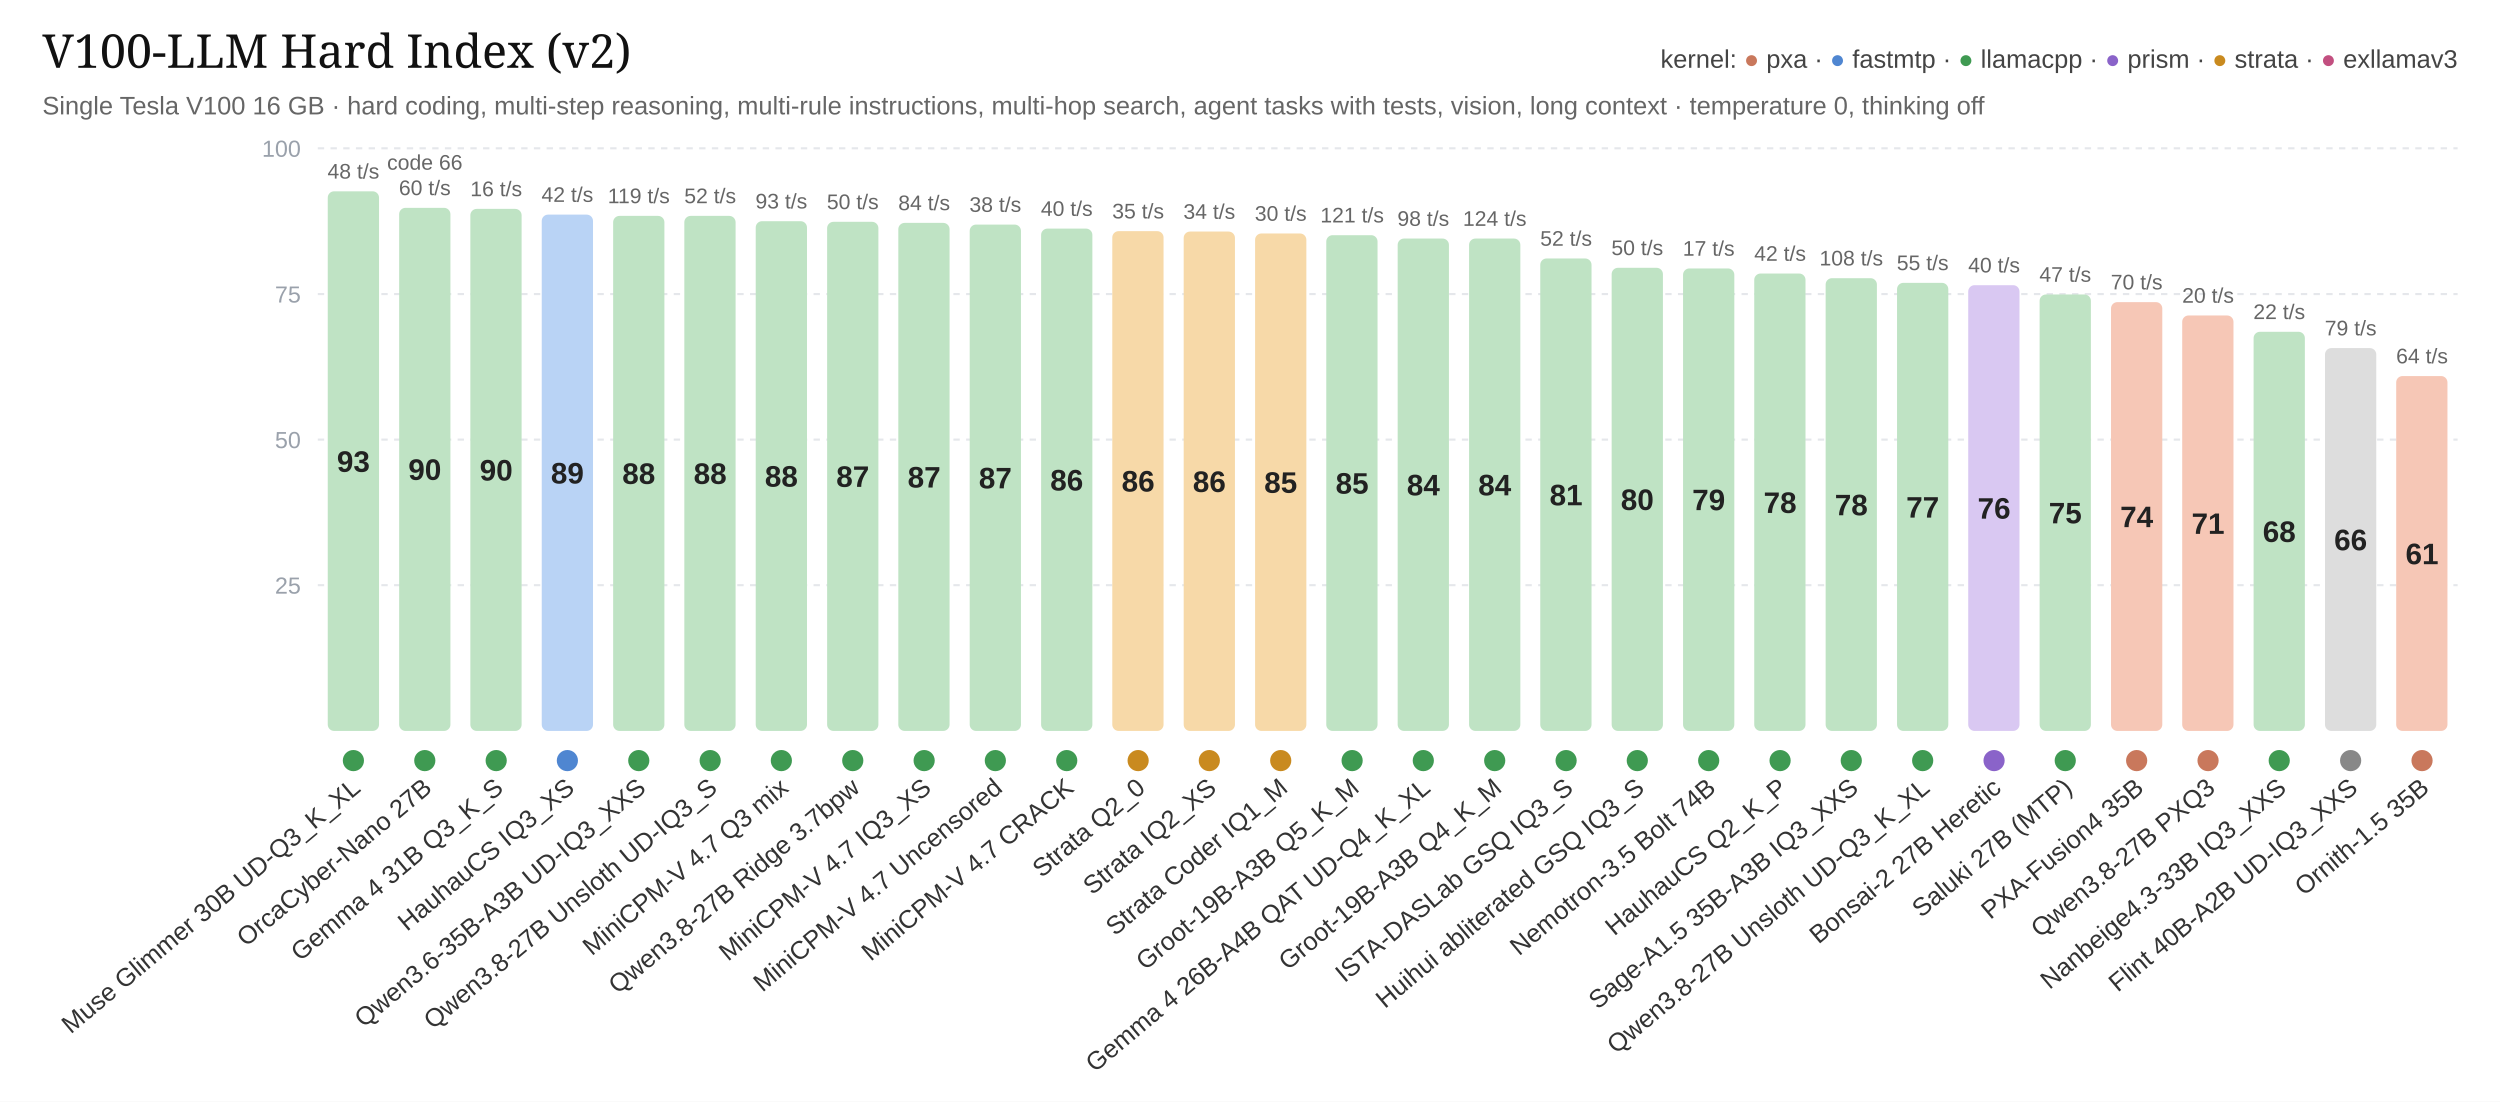
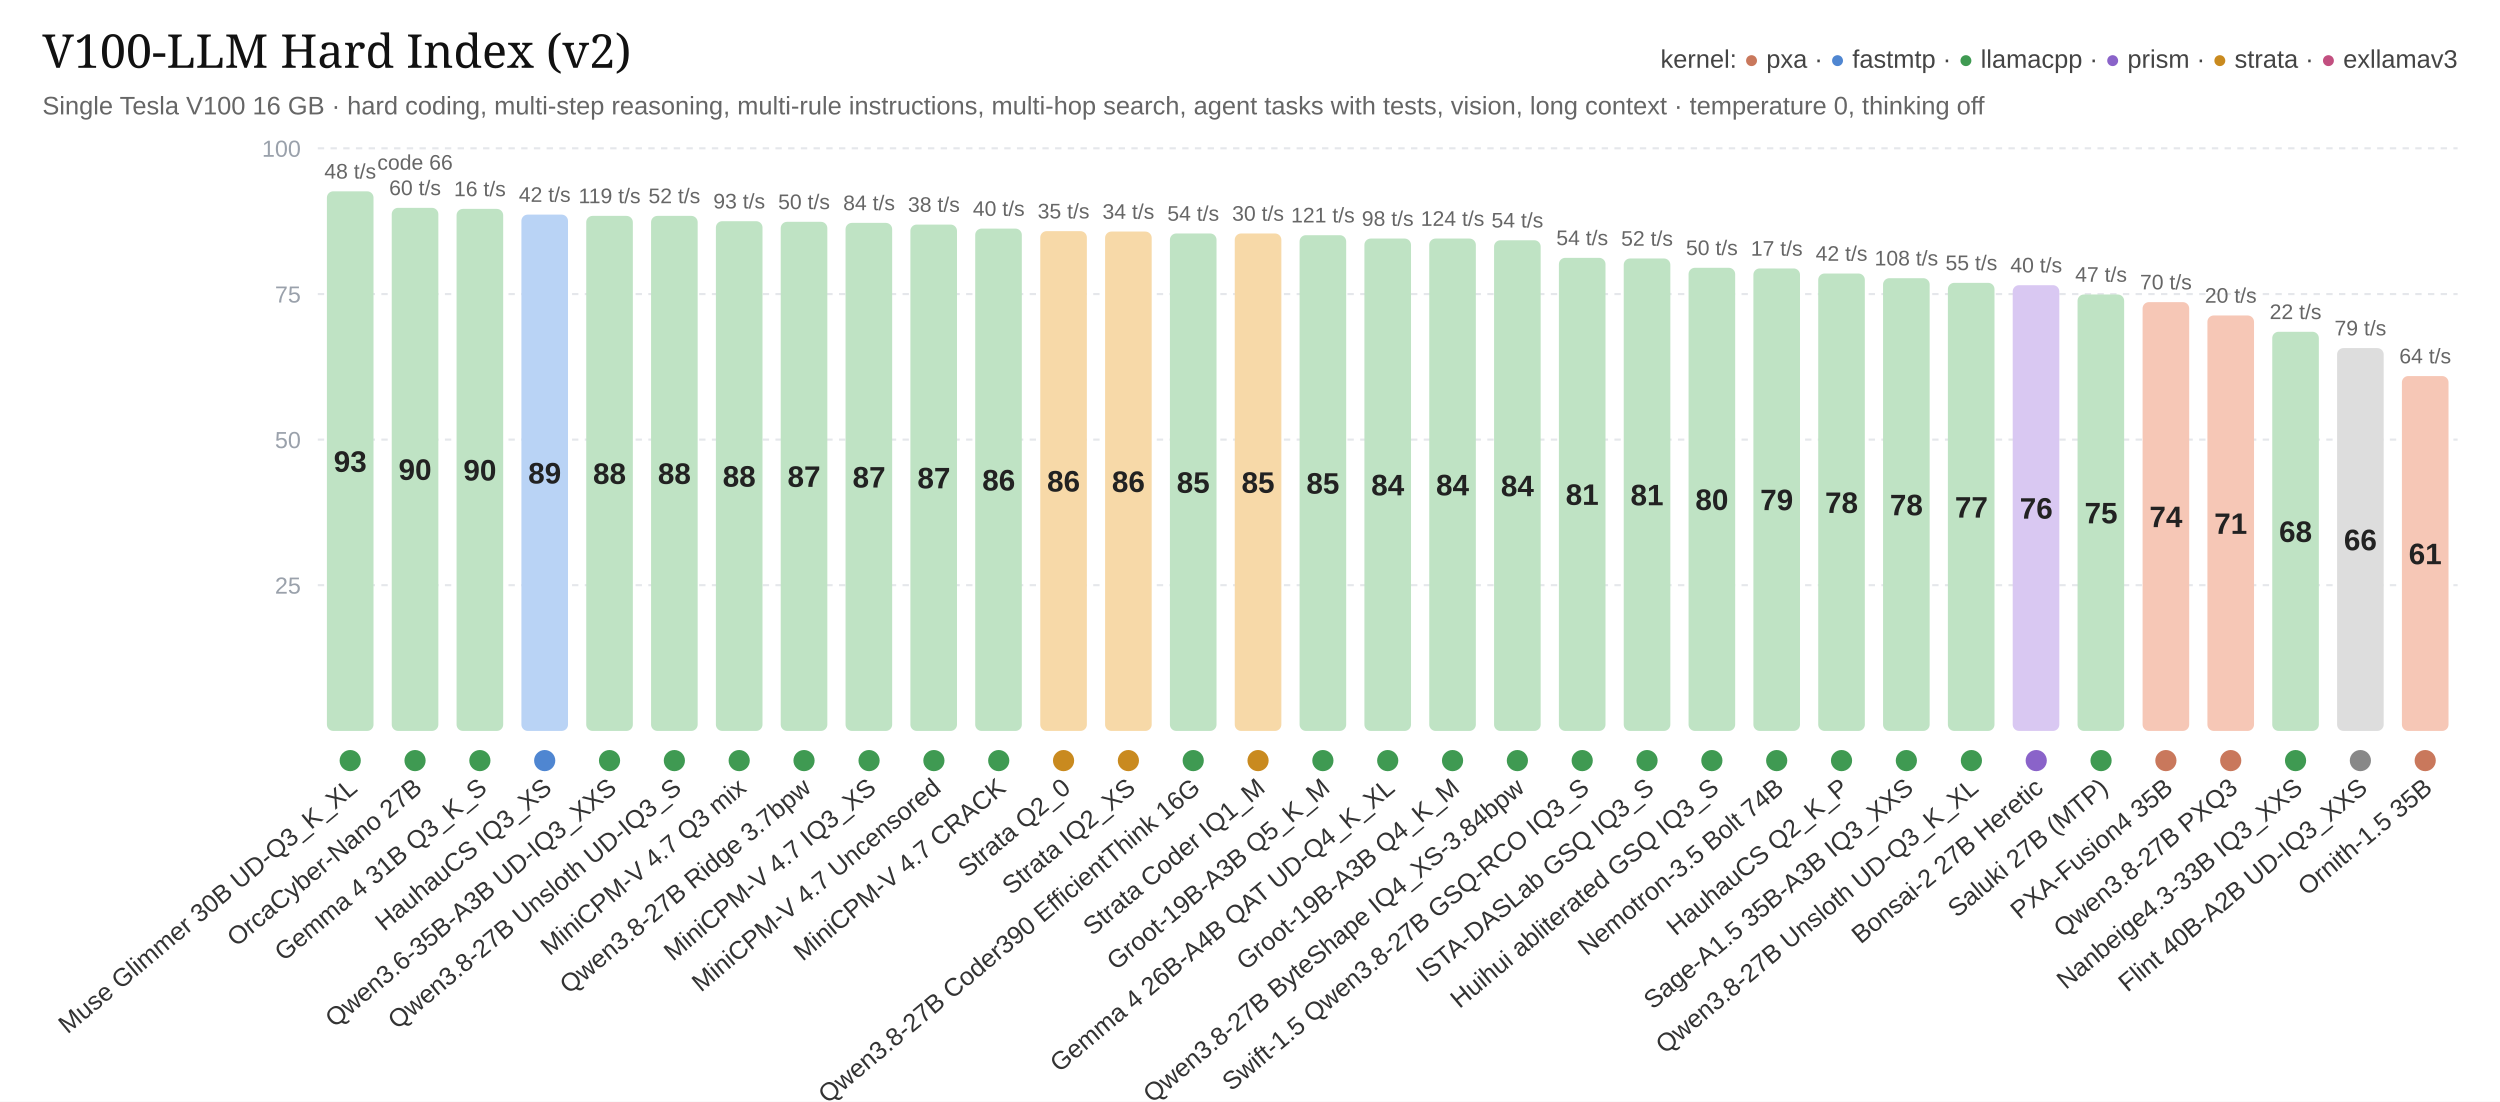
<svg xmlns="http://www.w3.org/2000/svg" viewBox="0 0 1180 520" font-family="Segoe UI, Arial, sans-serif">
  <rect width="1180" height="520" fill="#ffffff" />
  <text x="20" y="32" font-size="22" font-family="Georgia, serif" fill="#111">V100-LLM Hard Index (v2)</text>
  <text x="20" y="54" font-size="12" fill="#666">Single Tesla V100 16 GB · hard coding, multi-step reasoning, multi-rule instructions, multi-hop search, agent tasks with tests, vision, long context · temperature 0, thinking off</text>
  <line x1="150" x2="1160" y1="276.2" y2="276.2" stroke="#e5e7eb" stroke-dasharray="3 3" />
  <text x="142" y="280.2" font-size="11" fill="#9aa1ab" text-anchor="end">25</text>
  <line x1="150" x2="1160" y1="207.5" y2="207.5" stroke="#e5e7eb" stroke-dasharray="3 3" />
  <text x="142" y="211.5" font-size="11" fill="#9aa1ab" text-anchor="end">50</text>
  <line x1="150" x2="1160" y1="138.8" y2="138.8" stroke="#e5e7eb" stroke-dasharray="3 3" />
  <text x="142" y="142.8" font-size="11" fill="#9aa1ab" text-anchor="end">75</text>
  <line x1="150" x2="1160" y1="70.0" y2="70.0" stroke="#e5e7eb" stroke-dasharray="3 3" />
  <text x="142" y="74.0" font-size="11" fill="#9aa1ab" text-anchor="end">100</text>
-   <rect x="154.7" y="90.3" width="24.2" height="254.7" rx="3" fill="#bfe3c4" />
-   <text x="166.8" y="222.7" font-size="14" font-weight="600" fill="#222" text-anchor="middle">93</text>
-   <text x="166.8" y="84.3" font-size="10" fill="#666" text-anchor="middle">48 t/s</text>
-   <circle cx="166.8" cy="359" r="5" fill="#3f9a52" />
-   <text transform="translate(170.8,373) rotate(-40)" font-size="12" fill="#333" text-anchor="end">Muse Glimmer 30B UD-Q3_K_XL</text>
-   <rect x="188.4" y="98.1" width="24.2" height="246.9" rx="3" fill="#bfe3c4" />
-   <text x="200.5" y="226.5" font-size="14" font-weight="600" fill="#222" text-anchor="middle">90</text>
-   <text x="200.5" y="92.1" font-size="10" fill="#666" text-anchor="middle">60 t/s</text>
-   <text x="200.5" y="80.1" font-size="10" fill="#666" text-anchor="middle">code 66</text>
-   <circle cx="200.5" cy="359" r="5" fill="#3f9a52" />
-   <text transform="translate(204.5,373) rotate(-40)" font-size="12" fill="#333" text-anchor="end">OrcaCyber-Nano 27B</text>
-   <rect x="222.0" y="98.6" width="24.2" height="246.4" rx="3" fill="#bfe3c4" />
-   <text x="234.2" y="226.8" font-size="14" font-weight="600" fill="#222" text-anchor="middle">90</text>
-   <text x="234.2" y="92.6" font-size="10" fill="#666" text-anchor="middle">16 t/s</text>
-   <circle cx="234.2" cy="359" r="5" fill="#3f9a52" />
-   <text transform="translate(238.2,373) rotate(-40)" font-size="12" fill="#333" text-anchor="end">Gemma 4 31B Q3_K_S</text>
-   <rect x="255.7" y="101.3" width="24.2" height="243.7" rx="3" fill="#b9d3f5" />
-   <text x="267.8" y="228.2" font-size="14" font-weight="600" fill="#222" text-anchor="middle">89</text>
-   <text x="267.8" y="95.3" font-size="10" fill="#666" text-anchor="middle">42 t/s</text>
-   <circle cx="267.8" cy="359" r="5" fill="#4f86d1" />
-   <text transform="translate(271.8,373) rotate(-40)" font-size="12" fill="#333" text-anchor="end">HauhauCS IQ3_XS</text>
-   <rect x="289.4" y="101.9" width="24.2" height="243.1" rx="3" fill="#bfe3c4" />
-   <text x="301.5" y="228.4" font-size="14" font-weight="600" fill="#222" text-anchor="middle">88</text>
-   <text x="301.5" y="95.9" font-size="10" fill="#666" text-anchor="middle">119 t/s</text>
-   <circle cx="301.5" cy="359" r="5" fill="#3f9a52" />
-   <text transform="translate(305.5,373) rotate(-40)" font-size="12" fill="#333" text-anchor="end">Qwen3.6-35B-A3B UD-IQ3_XXS</text>
-   <rect x="323.0" y="101.9" width="24.2" height="243.1" rx="3" fill="#bfe3c4" />
-   <text x="335.2" y="228.4" font-size="14" font-weight="600" fill="#222" text-anchor="middle">88</text>
-   <text x="335.2" y="95.9" font-size="10" fill="#666" text-anchor="middle">52 t/s</text>
-   <circle cx="335.2" cy="359" r="5" fill="#3f9a52" />
-   <text transform="translate(339.2,373) rotate(-40)" font-size="12" fill="#333" text-anchor="end">Qwen3.8-27B Unsloth UD-IQ3_S</text>
-   <rect x="356.7" y="104.4" width="24.2" height="240.6" rx="3" fill="#bfe3c4" />
-   <text x="368.8" y="229.7" font-size="14" font-weight="600" fill="#222" text-anchor="middle">88</text>
-   <text x="368.8" y="98.4" font-size="10" fill="#666" text-anchor="middle">93 t/s</text>
-   <circle cx="368.8" cy="359" r="5" fill="#3f9a52" />
-   <text transform="translate(372.8,373) rotate(-40)" font-size="12" fill="#333" text-anchor="end">MiniCPM-V 4.7 Q3 mix</text>
-   <rect x="390.4" y="104.7" width="24.2" height="240.3" rx="3" fill="#bfe3c4" />
-   <text x="402.5" y="229.8" font-size="14" font-weight="600" fill="#222" text-anchor="middle">87</text>
-   <text x="402.5" y="98.7" font-size="10" fill="#666" text-anchor="middle">50 t/s</text>
-   <circle cx="402.5" cy="359" r="5" fill="#3f9a52" />
-   <text transform="translate(406.5,373) rotate(-40)" font-size="12" fill="#333" text-anchor="end">Qwen3.8-27B Ridge 3.7bpw</text>
-   <rect x="424.0" y="105.2" width="24.2" height="239.8" rx="3" fill="#bfe3c4" />
-   <text x="436.2" y="230.1" font-size="14" font-weight="600" fill="#222" text-anchor="middle">87</text>
-   <text x="436.2" y="99.2" font-size="10" fill="#666" text-anchor="middle">84 t/s</text>
-   <circle cx="436.2" cy="359" r="5" fill="#3f9a52" />
-   <text transform="translate(440.2,373) rotate(-40)" font-size="12" fill="#333" text-anchor="end">MiniCPM-V 4.7 IQ3_XS</text>
-   <rect x="457.7" y="106.0" width="24.2" height="239.0" rx="3" fill="#bfe3c4" />
-   <text x="469.8" y="230.5" font-size="14" font-weight="600" fill="#222" text-anchor="middle">87</text>
-   <text x="469.8" y="100.0" font-size="10" fill="#666" text-anchor="middle">38 t/s</text>
-   <circle cx="469.8" cy="359" r="5" fill="#3f9a52" />
-   <text transform="translate(473.8,373) rotate(-40)" font-size="12" fill="#333" text-anchor="end">MiniCPM-V 4.7 Uncensored</text>
-   <rect x="491.4" y="107.9" width="24.2" height="237.1" rx="3" fill="#bfe3c4" />
-   <text x="503.5" y="231.5" font-size="14" font-weight="600" fill="#222" text-anchor="middle">86</text>
-   <text x="503.5" y="101.9" font-size="10" fill="#666" text-anchor="middle">40 t/s</text>
-   <circle cx="503.5" cy="359" r="5" fill="#3f9a52" />
-   <text transform="translate(507.5,373) rotate(-40)" font-size="12" fill="#333" text-anchor="end">MiniCPM-V 4.7 CRACK</text>
-   <rect x="525.0" y="109.1" width="24.2" height="235.9" rx="3" fill="#f7d9a8" />
-   <text x="537.2" y="232.0" font-size="14" font-weight="600" fill="#222" text-anchor="middle">86</text>
-   <text x="537.2" y="103.1" font-size="10" fill="#666" text-anchor="middle">35 t/s</text>
-   <circle cx="537.2" cy="359" r="5" fill="#c98a1f" />
-   <text transform="translate(541.2,373) rotate(-40)" font-size="12" fill="#333" text-anchor="end">Strata Q2_0</text>
-   <rect x="558.7" y="109.3" width="24.2" height="235.7" rx="3" fill="#f7d9a8" />
-   <text x="570.8" y="232.2" font-size="14" font-weight="600" fill="#222" text-anchor="middle">86</text>
-   <text x="570.8" y="103.3" font-size="10" fill="#666" text-anchor="middle">34 t/s</text>
-   <circle cx="570.8" cy="359" r="5" fill="#c98a1f" />
-   <text transform="translate(574.8,373) rotate(-40)" font-size="12" fill="#333" text-anchor="end">Strata IQ2_XS</text>
-   <rect x="592.4" y="110.2" width="24.2" height="234.8" rx="3" fill="#f7d9a8" />
-   <text x="604.5" y="232.6" font-size="14" font-weight="600" fill="#222" text-anchor="middle">85</text>
-   <text x="604.5" y="104.2" font-size="10" fill="#666" text-anchor="middle">30 t/s</text>
-   <circle cx="604.5" cy="359" r="5" fill="#c98a1f" />
-   <text transform="translate(608.5,373) rotate(-40)" font-size="12" fill="#333" text-anchor="end">Strata Coder IQ1_M</text>
-   <rect x="626.0" y="111.0" width="24.2" height="234.0" rx="3" fill="#bfe3c4" />
-   <text x="638.2" y="233.0" font-size="14" font-weight="600" fill="#222" text-anchor="middle">85</text>
-   <text x="638.2" y="105.0" font-size="10" fill="#666" text-anchor="middle">121 t/s</text>
-   <circle cx="638.2" cy="359" r="5" fill="#3f9a52" />
-   <text transform="translate(642.2,373) rotate(-40)" font-size="12" fill="#333" text-anchor="end">Groot-19B-A3B Q5_K_M</text>
-   <rect x="659.7" y="112.6" width="24.2" height="232.4" rx="3" fill="#bfe3c4" />
-   <text x="671.8" y="233.8" font-size="14" font-weight="600" fill="#222" text-anchor="middle">84</text>
-   <text x="671.8" y="106.6" font-size="10" fill="#666" text-anchor="middle">98 t/s</text>
-   <circle cx="671.8" cy="359" r="5" fill="#3f9a52" />
-   <text transform="translate(675.8,373) rotate(-40)" font-size="12" fill="#333" text-anchor="end">Gemma 4 26B-A4B QAT UD-Q4_K_XL</text>
-   <rect x="693.4" y="112.6" width="24.2" height="232.4" rx="3" fill="#bfe3c4" />
-   <text x="705.5" y="233.8" font-size="14" font-weight="600" fill="#222" text-anchor="middle">84</text>
-   <text x="705.5" y="106.6" font-size="10" fill="#666" text-anchor="middle">124 t/s</text>
-   <circle cx="705.5" cy="359" r="5" fill="#3f9a52" />
-   <text transform="translate(709.5,373) rotate(-40)" font-size="12" fill="#333" text-anchor="end">Groot-19B-A3B Q4_K_M</text>
-   <rect x="727.0" y="122.0" width="24.2" height="223.0" rx="3" fill="#bfe3c4" />
-   <text x="739.2" y="238.5" font-size="14" font-weight="600" fill="#222" text-anchor="middle">81</text>
-   <text x="739.2" y="116.0" font-size="10" fill="#666" text-anchor="middle">52 t/s</text>
-   <circle cx="739.2" cy="359" r="5" fill="#3f9a52" />
-   <text transform="translate(743.2,373) rotate(-40)" font-size="12" fill="#333" text-anchor="end">ISTA-DASLab GSQ IQ3_S</text>
-   <rect x="760.7" y="126.4" width="24.2" height="218.6" rx="3" fill="#bfe3c4" />
-   <text x="772.8" y="240.7" font-size="14" font-weight="600" fill="#222" text-anchor="middle">80</text>
-   <text x="772.8" y="120.4" font-size="10" fill="#666" text-anchor="middle">50 t/s</text>
-   <circle cx="772.8" cy="359" r="5" fill="#3f9a52" />
-   <text transform="translate(776.8,373) rotate(-40)" font-size="12" fill="#333" text-anchor="end">Huihui abliterated GSQ IQ3_S</text>
-   <rect x="794.4" y="126.7" width="24.2" height="218.3" rx="3" fill="#bfe3c4" />
-   <text x="806.5" y="240.8" font-size="14" font-weight="600" fill="#222" text-anchor="middle">79</text>
-   <text x="806.5" y="120.7" font-size="10" fill="#666" text-anchor="middle">17 t/s</text>
-   <circle cx="806.5" cy="359" r="5" fill="#3f9a52" />
-   <text transform="translate(810.5,373) rotate(-40)" font-size="12" fill="#333" text-anchor="end">Nemotron-3.5 Bolt 74B</text>
-   <rect x="828.0" y="129.1" width="24.2" height="215.9" rx="3" fill="#bfe3c4" />
-   <text x="840.2" y="242.1" font-size="14" font-weight="600" fill="#222" text-anchor="middle">78</text>
-   <text x="840.2" y="123.1" font-size="10" fill="#666" text-anchor="middle">42 t/s</text>
-   <circle cx="840.2" cy="359" r="5" fill="#3f9a52" />
-   <text transform="translate(844.2,373) rotate(-40)" font-size="12" fill="#333" text-anchor="end">HauhauCS Q2_K_P</text>
-   <rect x="861.7" y="131.3" width="24.2" height="213.7" rx="3" fill="#bfe3c4" />
-   <text x="873.8" y="243.2" font-size="14" font-weight="600" fill="#222" text-anchor="middle">78</text>
-   <text x="873.8" y="125.3" font-size="10" fill="#666" text-anchor="middle">108 t/s</text>
-   <circle cx="873.8" cy="359" r="5" fill="#3f9a52" />
-   <text transform="translate(877.8,373) rotate(-40)" font-size="12" fill="#333" text-anchor="end">Sage-A1.5 35B-A3B IQ3_XXS</text>
-   <rect x="895.4" y="133.5" width="24.2" height="211.5" rx="3" fill="#bfe3c4" />
-   <text x="907.5" y="244.3" font-size="14" font-weight="600" fill="#222" text-anchor="middle">77</text>
-   <text x="907.5" y="127.5" font-size="10" fill="#666" text-anchor="middle">55 t/s</text>
-   <circle cx="907.5" cy="359" r="5" fill="#3f9a52" />
-   <text transform="translate(911.5,373) rotate(-40)" font-size="12" fill="#333" text-anchor="end">Qwen3.8-27B Unsloth UD-Q3_K_XL</text>
-   <rect x="929.0" y="134.6" width="24.2" height="210.4" rx="3" fill="#d9c8f2" />
-   <text x="941.2" y="244.8" font-size="14" font-weight="600" fill="#222" text-anchor="middle">76</text>
-   <text x="941.2" y="128.6" font-size="10" fill="#666" text-anchor="middle">40 t/s</text>
-   <circle cx="941.2" cy="359" r="5" fill="#8a63c9" />
-   <text transform="translate(945.2,373) rotate(-40)" font-size="12" fill="#333" text-anchor="end">Bonsai-2 27B Heretic</text>
-   <rect x="962.7" y="139.0" width="24.2" height="206.0" rx="3" fill="#bfe3c4" />
-   <text x="974.8" y="247.0" font-size="14" font-weight="600" fill="#222" text-anchor="middle">75</text>
-   <text x="974.8" y="133.0" font-size="10" fill="#666" text-anchor="middle">47 t/s</text>
-   <circle cx="974.8" cy="359" r="5" fill="#3f9a52" />
-   <text transform="translate(978.8,373) rotate(-40)" font-size="12" fill="#333" text-anchor="end">Saluki 27B (MTP)</text>
-   <rect x="996.4" y="142.6" width="24.2" height="202.4" rx="3" fill="#f6c7b6" />
-   <text x="1008.5" y="248.8" font-size="14" font-weight="600" fill="#222" text-anchor="middle">74</text>
-   <text x="1008.5" y="136.6" font-size="10" fill="#666" text-anchor="middle">70 t/s</text>
-   <circle cx="1008.5" cy="359" r="5" fill="#c9785c" />
-   <text transform="translate(1012.5,373) rotate(-40)" font-size="12" fill="#333" text-anchor="end">PXA-Fusion4 35B</text>
-   <rect x="1030.0" y="148.9" width="24.2" height="196.1" rx="3" fill="#f6c7b6" />
-   <text x="1042.2" y="252.0" font-size="14" font-weight="600" fill="#222" text-anchor="middle">71</text>
-   <text x="1042.2" y="142.9" font-size="10" fill="#666" text-anchor="middle">20 t/s</text>
-   <circle cx="1042.2" cy="359" r="5" fill="#c9785c" />
-   <text transform="translate(1046.2,373) rotate(-40)" font-size="12" fill="#333" text-anchor="end">Qwen3.8-27B PXQ3</text>
-   <rect x="1063.7" y="156.6" width="24.2" height="188.4" rx="3" fill="#bfe3c4" />
-   <text x="1075.8" y="255.8" font-size="14" font-weight="600" fill="#222" text-anchor="middle">68</text>
-   <text x="1075.8" y="150.6" font-size="10" fill="#666" text-anchor="middle">22 t/s</text>
-   <circle cx="1075.8" cy="359" r="5" fill="#3f9a52" />
-   <text transform="translate(1079.8,373) rotate(-40)" font-size="12" fill="#333" text-anchor="end">Nanbeige4.3-33B IQ3_XXS</text>
-   <rect x="1097.4" y="164.3" width="24.2" height="180.7" rx="3" fill="#ddd" />
-   <text x="1109.5" y="259.7" font-size="14" font-weight="600" fill="#222" text-anchor="middle">66</text>
-   <text x="1109.5" y="158.3" font-size="10" fill="#666" text-anchor="middle">79 t/s</text>
-   <circle cx="1109.5" cy="359" r="5" fill="#888" />
-   <text transform="translate(1113.5,373) rotate(-40)" font-size="12" fill="#333" text-anchor="end">Flint 40B-A2B UD-IQ3_XXS</text>
-   <rect x="1131.0" y="177.5" width="24.2" height="167.5" rx="3" fill="#f6c7b6" />
-   <text x="1143.2" y="266.3" font-size="14" font-weight="600" fill="#222" text-anchor="middle">61</text>
-   <text x="1143.2" y="171.5" font-size="10" fill="#666" text-anchor="middle">64 t/s</text>
-   <circle cx="1143.2" cy="359" r="5" fill="#c9785c" />
-   <text transform="translate(1147.2,373) rotate(-40)" font-size="12" fill="#333" text-anchor="end">Ornith-1.5 35B</text>
+   <rect x="154.3" y="90.3" width="22.0" height="254.7" rx="3" fill="#bfe3c4" />
+   <text x="165.3" y="222.7" font-size="14" font-weight="600" fill="#222" text-anchor="middle">93</text>
+   <text x="165.3" y="84.3" font-size="10" fill="#666" text-anchor="middle">48 t/s</text>
+   <circle cx="165.3" cy="359" r="5" fill="#3f9a52" />
+   <text transform="translate(169.3,373) rotate(-40)" font-size="12" fill="#333" text-anchor="end">Muse Glimmer 30B UD-Q3_K_XL</text>
+   <rect x="184.9" y="98.1" width="22.0" height="246.9" rx="3" fill="#bfe3c4" />
+   <text x="195.9" y="226.5" font-size="14" font-weight="600" fill="#222" text-anchor="middle">90</text>
+   <text x="195.9" y="92.1" font-size="10" fill="#666" text-anchor="middle">60 t/s</text>
+   <text x="195.9" y="80.1" font-size="10" fill="#666" text-anchor="middle">code 66</text>
+   <circle cx="195.9" cy="359" r="5" fill="#3f9a52" />
+   <text transform="translate(199.9,373) rotate(-40)" font-size="12" fill="#333" text-anchor="end">OrcaCyber-Nano 27B</text>
+   <rect x="215.5" y="98.6" width="22.0" height="246.4" rx="3" fill="#bfe3c4" />
+   <text x="226.5" y="226.8" font-size="14" font-weight="600" fill="#222" text-anchor="middle">90</text>
+   <text x="226.5" y="92.6" font-size="10" fill="#666" text-anchor="middle">16 t/s</text>
+   <circle cx="226.5" cy="359" r="5" fill="#3f9a52" />
+   <text transform="translate(230.5,373) rotate(-40)" font-size="12" fill="#333" text-anchor="end">Gemma 4 31B Q3_K_S</text>
+   <rect x="246.1" y="101.3" width="22.0" height="243.7" rx="3" fill="#b9d3f5" />
+   <text x="257.1" y="228.2" font-size="14" font-weight="600" fill="#222" text-anchor="middle">89</text>
+   <text x="257.1" y="95.3" font-size="10" fill="#666" text-anchor="middle">42 t/s</text>
+   <circle cx="257.1" cy="359" r="5" fill="#4f86d1" />
+   <text transform="translate(261.1,373) rotate(-40)" font-size="12" fill="#333" text-anchor="end">HauhauCS IQ3_XS</text>
+   <rect x="276.7" y="101.9" width="22.0" height="243.1" rx="3" fill="#bfe3c4" />
+   <text x="287.7" y="228.4" font-size="14" font-weight="600" fill="#222" text-anchor="middle">88</text>
+   <text x="287.7" y="95.9" font-size="10" fill="#666" text-anchor="middle">119 t/s</text>
+   <circle cx="287.7" cy="359" r="5" fill="#3f9a52" />
+   <text transform="translate(291.7,373) rotate(-40)" font-size="12" fill="#333" text-anchor="end">Qwen3.6-35B-A3B UD-IQ3_XXS</text>
+   <rect x="307.3" y="101.9" width="22.0" height="243.1" rx="3" fill="#bfe3c4" />
+   <text x="318.3" y="228.4" font-size="14" font-weight="600" fill="#222" text-anchor="middle">88</text>
+   <text x="318.3" y="95.9" font-size="10" fill="#666" text-anchor="middle">52 t/s</text>
+   <circle cx="318.3" cy="359" r="5" fill="#3f9a52" />
+   <text transform="translate(322.3,373) rotate(-40)" font-size="12" fill="#333" text-anchor="end">Qwen3.8-27B Unsloth UD-IQ3_S</text>
+   <rect x="337.9" y="104.4" width="22.0" height="240.6" rx="3" fill="#bfe3c4" />
+   <text x="348.9" y="229.7" font-size="14" font-weight="600" fill="#222" text-anchor="middle">88</text>
+   <text x="348.9" y="98.4" font-size="10" fill="#666" text-anchor="middle">93 t/s</text>
+   <circle cx="348.9" cy="359" r="5" fill="#3f9a52" />
+   <text transform="translate(352.9,373) rotate(-40)" font-size="12" fill="#333" text-anchor="end">MiniCPM-V 4.7 Q3 mix</text>
+   <rect x="368.5" y="104.7" width="22.0" height="240.3" rx="3" fill="#bfe3c4" />
+   <text x="379.5" y="229.8" font-size="14" font-weight="600" fill="#222" text-anchor="middle">87</text>
+   <text x="379.5" y="98.7" font-size="10" fill="#666" text-anchor="middle">50 t/s</text>
+   <circle cx="379.5" cy="359" r="5" fill="#3f9a52" />
+   <text transform="translate(383.5,373) rotate(-40)" font-size="12" fill="#333" text-anchor="end">Qwen3.8-27B Ridge 3.7bpw</text>
+   <rect x="399.1" y="105.2" width="22.0" height="239.8" rx="3" fill="#bfe3c4" />
+   <text x="410.2" y="230.1" font-size="14" font-weight="600" fill="#222" text-anchor="middle">87</text>
+   <text x="410.2" y="99.2" font-size="10" fill="#666" text-anchor="middle">84 t/s</text>
+   <circle cx="410.2" cy="359" r="5" fill="#3f9a52" />
+   <text transform="translate(414.2,373) rotate(-40)" font-size="12" fill="#333" text-anchor="end">MiniCPM-V 4.7 IQ3_XS</text>
+   <rect x="429.7" y="106.0" width="22.0" height="239.0" rx="3" fill="#bfe3c4" />
+   <text x="440.8" y="230.5" font-size="14" font-weight="600" fill="#222" text-anchor="middle">87</text>
+   <text x="440.8" y="100.0" font-size="10" fill="#666" text-anchor="middle">38 t/s</text>
+   <circle cx="440.8" cy="359" r="5" fill="#3f9a52" />
+   <text transform="translate(444.8,373) rotate(-40)" font-size="12" fill="#333" text-anchor="end">MiniCPM-V 4.7 Uncensored</text>
+   <rect x="460.3" y="107.9" width="22.0" height="237.1" rx="3" fill="#bfe3c4" />
+   <text x="471.4" y="231.5" font-size="14" font-weight="600" fill="#222" text-anchor="middle">86</text>
+   <text x="471.4" y="101.9" font-size="10" fill="#666" text-anchor="middle">40 t/s</text>
+   <circle cx="471.4" cy="359" r="5" fill="#3f9a52" />
+   <text transform="translate(475.4,373) rotate(-40)" font-size="12" fill="#333" text-anchor="end">MiniCPM-V 4.7 CRACK</text>
+   <rect x="491.0" y="109.1" width="22.0" height="235.9" rx="3" fill="#f7d9a8" />
+   <text x="502.0" y="232.0" font-size="14" font-weight="600" fill="#222" text-anchor="middle">86</text>
+   <text x="502.0" y="103.1" font-size="10" fill="#666" text-anchor="middle">35 t/s</text>
+   <circle cx="502.0" cy="359" r="5" fill="#c98a1f" />
+   <text transform="translate(506.0,373) rotate(-40)" font-size="12" fill="#333" text-anchor="end">Strata Q2_0</text>
+   <rect x="521.6" y="109.3" width="22.0" height="235.7" rx="3" fill="#f7d9a8" />
+   <text x="532.6" y="232.2" font-size="14" font-weight="600" fill="#222" text-anchor="middle">86</text>
+   <text x="532.6" y="103.3" font-size="10" fill="#666" text-anchor="middle">34 t/s</text>
+   <circle cx="532.6" cy="359" r="5" fill="#c98a1f" />
+   <text transform="translate(536.6,373) rotate(-40)" font-size="12" fill="#333" text-anchor="end">Strata IQ2_XS</text>
+   <rect x="552.2" y="110.2" width="22.0" height="234.8" rx="3" fill="#bfe3c4" />
+   <text x="563.2" y="232.6" font-size="14" font-weight="600" fill="#222" text-anchor="middle">85</text>
+   <text x="563.2" y="104.2" font-size="10" fill="#666" text-anchor="middle">54 t/s</text>
+   <circle cx="563.2" cy="359" r="5" fill="#3f9a52" />
+   <text transform="translate(567.2,373) rotate(-40)" font-size="12" fill="#333" text-anchor="end">Qwen3.8-27B Coder390 EfficientThink 16G</text>
+   <rect x="582.8" y="110.2" width="22.0" height="234.8" rx="3" fill="#f7d9a8" />
+   <text x="593.8" y="232.6" font-size="14" font-weight="600" fill="#222" text-anchor="middle">85</text>
+   <text x="593.8" y="104.2" font-size="10" fill="#666" text-anchor="middle">30 t/s</text>
+   <circle cx="593.8" cy="359" r="5" fill="#c98a1f" />
+   <text transform="translate(597.8,373) rotate(-40)" font-size="12" fill="#333" text-anchor="end">Strata Coder IQ1_M</text>
+   <rect x="613.4" y="111.0" width="22.0" height="234.0" rx="3" fill="#bfe3c4" />
+   <text x="624.4" y="233.0" font-size="14" font-weight="600" fill="#222" text-anchor="middle">85</text>
+   <text x="624.4" y="105.0" font-size="10" fill="#666" text-anchor="middle">121 t/s</text>
+   <circle cx="624.4" cy="359" r="5" fill="#3f9a52" />
+   <text transform="translate(628.4,373) rotate(-40)" font-size="12" fill="#333" text-anchor="end">Groot-19B-A3B Q5_K_M</text>
+   <rect x="644.0" y="112.6" width="22.0" height="232.4" rx="3" fill="#bfe3c4" />
+   <text x="655.0" y="233.8" font-size="14" font-weight="600" fill="#222" text-anchor="middle">84</text>
+   <text x="655.0" y="106.6" font-size="10" fill="#666" text-anchor="middle">98 t/s</text>
+   <circle cx="655.0" cy="359" r="5" fill="#3f9a52" />
+   <text transform="translate(659.0,373) rotate(-40)" font-size="12" fill="#333" text-anchor="end">Gemma 4 26B-A4B QAT UD-Q4_K_XL</text>
+   <rect x="674.6" y="112.6" width="22.0" height="232.4" rx="3" fill="#bfe3c4" />
+   <text x="685.6" y="233.8" font-size="14" font-weight="600" fill="#222" text-anchor="middle">84</text>
+   <text x="685.6" y="106.6" font-size="10" fill="#666" text-anchor="middle">124 t/s</text>
+   <circle cx="685.6" cy="359" r="5" fill="#3f9a52" />
+   <text transform="translate(689.6,373) rotate(-40)" font-size="12" fill="#333" text-anchor="end">Groot-19B-A3B Q4_K_M</text>
+   <rect x="705.2" y="113.4" width="22.0" height="231.6" rx="3" fill="#bfe3c4" />
+   <text x="716.2" y="234.2" font-size="14" font-weight="600" fill="#222" text-anchor="middle">84</text>
+   <text x="716.2" y="107.4" font-size="10" fill="#666" text-anchor="middle">54 t/s</text>
+   <circle cx="716.2" cy="359" r="5" fill="#3f9a52" />
+   <text transform="translate(720.2,373) rotate(-40)" font-size="12" fill="#333" text-anchor="end">Qwen3.8-27B ByteShape IQ4_XS-3.84bpw</text>
+   <rect x="735.8" y="121.7" width="22.0" height="223.3" rx="3" fill="#bfe3c4" />
+   <text x="746.8" y="238.3" font-size="14" font-weight="600" fill="#222" text-anchor="middle">81</text>
+   <text x="746.8" y="115.7" font-size="10" fill="#666" text-anchor="middle">54 t/s</text>
+   <circle cx="746.8" cy="359" r="5" fill="#3f9a52" />
+   <text transform="translate(750.8,373) rotate(-40)" font-size="12" fill="#333" text-anchor="end">Swift-1.5 Qwen3.8-27B GSQ-RCO IQ3_S</text>
+   <rect x="766.4" y="122.0" width="22.0" height="223.0" rx="3" fill="#bfe3c4" />
+   <text x="777.4" y="238.5" font-size="14" font-weight="600" fill="#222" text-anchor="middle">81</text>
+   <text x="777.4" y="116.0" font-size="10" fill="#666" text-anchor="middle">52 t/s</text>
+   <circle cx="777.4" cy="359" r="5" fill="#3f9a52" />
+   <text transform="translate(781.4,373) rotate(-40)" font-size="12" fill="#333" text-anchor="end">ISTA-DASLab GSQ IQ3_S</text>
+   <rect x="797.0" y="126.4" width="22.0" height="218.6" rx="3" fill="#bfe3c4" />
+   <text x="808.0" y="240.7" font-size="14" font-weight="600" fill="#222" text-anchor="middle">80</text>
+   <text x="808.0" y="120.4" font-size="10" fill="#666" text-anchor="middle">50 t/s</text>
+   <circle cx="808.0" cy="359" r="5" fill="#3f9a52" />
+   <text transform="translate(812.0,373) rotate(-40)" font-size="12" fill="#333" text-anchor="end">Huihui abliterated GSQ IQ3_S</text>
+   <rect x="827.6" y="126.7" width="22.0" height="218.3" rx="3" fill="#bfe3c4" />
+   <text x="838.6" y="240.8" font-size="14" font-weight="600" fill="#222" text-anchor="middle">79</text>
+   <text x="838.6" y="120.7" font-size="10" fill="#666" text-anchor="middle">17 t/s</text>
+   <circle cx="838.6" cy="359" r="5" fill="#3f9a52" />
+   <text transform="translate(842.6,373) rotate(-40)" font-size="12" fill="#333" text-anchor="end">Nemotron-3.5 Bolt 74B</text>
+   <rect x="858.2" y="129.1" width="22.0" height="215.9" rx="3" fill="#bfe3c4" />
+   <text x="869.2" y="242.1" font-size="14" font-weight="600" fill="#222" text-anchor="middle">78</text>
+   <text x="869.2" y="123.1" font-size="10" fill="#666" text-anchor="middle">42 t/s</text>
+   <circle cx="869.2" cy="359" r="5" fill="#3f9a52" />
+   <text transform="translate(873.2,373) rotate(-40)" font-size="12" fill="#333" text-anchor="end">HauhauCS Q2_K_P</text>
+   <rect x="888.8" y="131.3" width="22.0" height="213.7" rx="3" fill="#bfe3c4" />
+   <text x="899.8" y="243.2" font-size="14" font-weight="600" fill="#222" text-anchor="middle">78</text>
+   <text x="899.8" y="125.3" font-size="10" fill="#666" text-anchor="middle">108 t/s</text>
+   <circle cx="899.8" cy="359" r="5" fill="#3f9a52" />
+   <text transform="translate(903.8,373) rotate(-40)" font-size="12" fill="#333" text-anchor="end">Sage-A1.5 35B-A3B IQ3_XXS</text>
+   <rect x="919.4" y="133.5" width="22.0" height="211.5" rx="3" fill="#bfe3c4" />
+   <text x="930.5" y="244.3" font-size="14" font-weight="600" fill="#222" text-anchor="middle">77</text>
+   <text x="930.5" y="127.5" font-size="10" fill="#666" text-anchor="middle">55 t/s</text>
+   <circle cx="930.5" cy="359" r="5" fill="#3f9a52" />
+   <text transform="translate(934.5,373) rotate(-40)" font-size="12" fill="#333" text-anchor="end">Qwen3.8-27B Unsloth UD-Q3_K_XL</text>
+   <rect x="950.0" y="134.6" width="22.0" height="210.4" rx="3" fill="#d9c8f2" />
+   <text x="961.1" y="244.8" font-size="14" font-weight="600" fill="#222" text-anchor="middle">76</text>
+   <text x="961.1" y="128.6" font-size="10" fill="#666" text-anchor="middle">40 t/s</text>
+   <circle cx="961.1" cy="359" r="5" fill="#8a63c9" />
+   <text transform="translate(965.1,373) rotate(-40)" font-size="12" fill="#333" text-anchor="end">Bonsai-2 27B Heretic</text>
+   <rect x="980.6" y="139.0" width="22.0" height="206.0" rx="3" fill="#bfe3c4" />
+   <text x="991.7" y="247.0" font-size="14" font-weight="600" fill="#222" text-anchor="middle">75</text>
+   <text x="991.7" y="133.0" font-size="10" fill="#666" text-anchor="middle">47 t/s</text>
+   <circle cx="991.7" cy="359" r="5" fill="#3f9a52" />
+   <text transform="translate(995.7,373) rotate(-40)" font-size="12" fill="#333" text-anchor="end">Saluki 27B (MTP)</text>
+   <rect x="1011.3" y="142.6" width="22.0" height="202.4" rx="3" fill="#f6c7b6" />
+   <text x="1022.3" y="248.8" font-size="14" font-weight="600" fill="#222" text-anchor="middle">74</text>
+   <text x="1022.3" y="136.6" font-size="10" fill="#666" text-anchor="middle">70 t/s</text>
+   <circle cx="1022.3" cy="359" r="5" fill="#c9785c" />
+   <text transform="translate(1026.3,373) rotate(-40)" font-size="12" fill="#333" text-anchor="end">PXA-Fusion4 35B</text>
+   <rect x="1041.9" y="148.9" width="22.0" height="196.1" rx="3" fill="#f6c7b6" />
+   <text x="1052.9" y="252.0" font-size="14" font-weight="600" fill="#222" text-anchor="middle">71</text>
+   <text x="1052.9" y="142.9" font-size="10" fill="#666" text-anchor="middle">20 t/s</text>
+   <circle cx="1052.9" cy="359" r="5" fill="#c9785c" />
+   <text transform="translate(1056.9,373) rotate(-40)" font-size="12" fill="#333" text-anchor="end">Qwen3.8-27B PXQ3</text>
+   <rect x="1072.5" y="156.6" width="22.0" height="188.4" rx="3" fill="#bfe3c4" />
+   <text x="1083.5" y="255.8" font-size="14" font-weight="600" fill="#222" text-anchor="middle">68</text>
+   <text x="1083.5" y="150.6" font-size="10" fill="#666" text-anchor="middle">22 t/s</text>
+   <circle cx="1083.5" cy="359" r="5" fill="#3f9a52" />
+   <text transform="translate(1087.5,373) rotate(-40)" font-size="12" fill="#333" text-anchor="end">Nanbeige4.3-33B IQ3_XXS</text>
+   <rect x="1103.1" y="164.3" width="22.0" height="180.7" rx="3" fill="#ddd" />
+   <text x="1114.1" y="259.7" font-size="14" font-weight="600" fill="#222" text-anchor="middle">66</text>
+   <text x="1114.1" y="158.3" font-size="10" fill="#666" text-anchor="middle">79 t/s</text>
+   <circle cx="1114.1" cy="359" r="5" fill="#888" />
+   <text transform="translate(1118.1,373) rotate(-40)" font-size="12" fill="#333" text-anchor="end">Flint 40B-A2B UD-IQ3_XXS</text>
+   <rect x="1133.7" y="177.5" width="22.0" height="167.5" rx="3" fill="#f6c7b6" />
+   <text x="1144.7" y="266.3" font-size="14" font-weight="600" fill="#222" text-anchor="middle">61</text>
+   <text x="1144.7" y="171.5" font-size="10" fill="#666" text-anchor="middle">64 t/s</text>
+   <circle cx="1144.7" cy="359" r="5" fill="#c9785c" />
+   <text transform="translate(1148.7,373) rotate(-40)" font-size="12" fill="#333" text-anchor="end">Ornith-1.5 35B</text>
  <circle cx="1065" cy="42" r="0" />
  <circle cx="1065" cy="42" r="0" />
  <circle cx="1065" cy="42" r="0" />
  <circle cx="1065" cy="42" r="0" />
  <circle cx="1065" cy="42" r="0" />
  <circle cx="1065" cy="42" r="0" />
  <text x="1160" y="32" font-size="12" fill="#444" text-anchor="end">kernel: <tspan fill="#c9785c">●</tspan> pxa · <tspan fill="#4f86d1">●</tspan> fastmtp · <tspan fill="#3f9a52">●</tspan> llamacpp · <tspan fill="#8a63c9">●</tspan> prism · <tspan fill="#c98a1f">●</tspan> strata · <tspan fill="#c24f80">●</tspan> exllamav3</text>
</svg>
